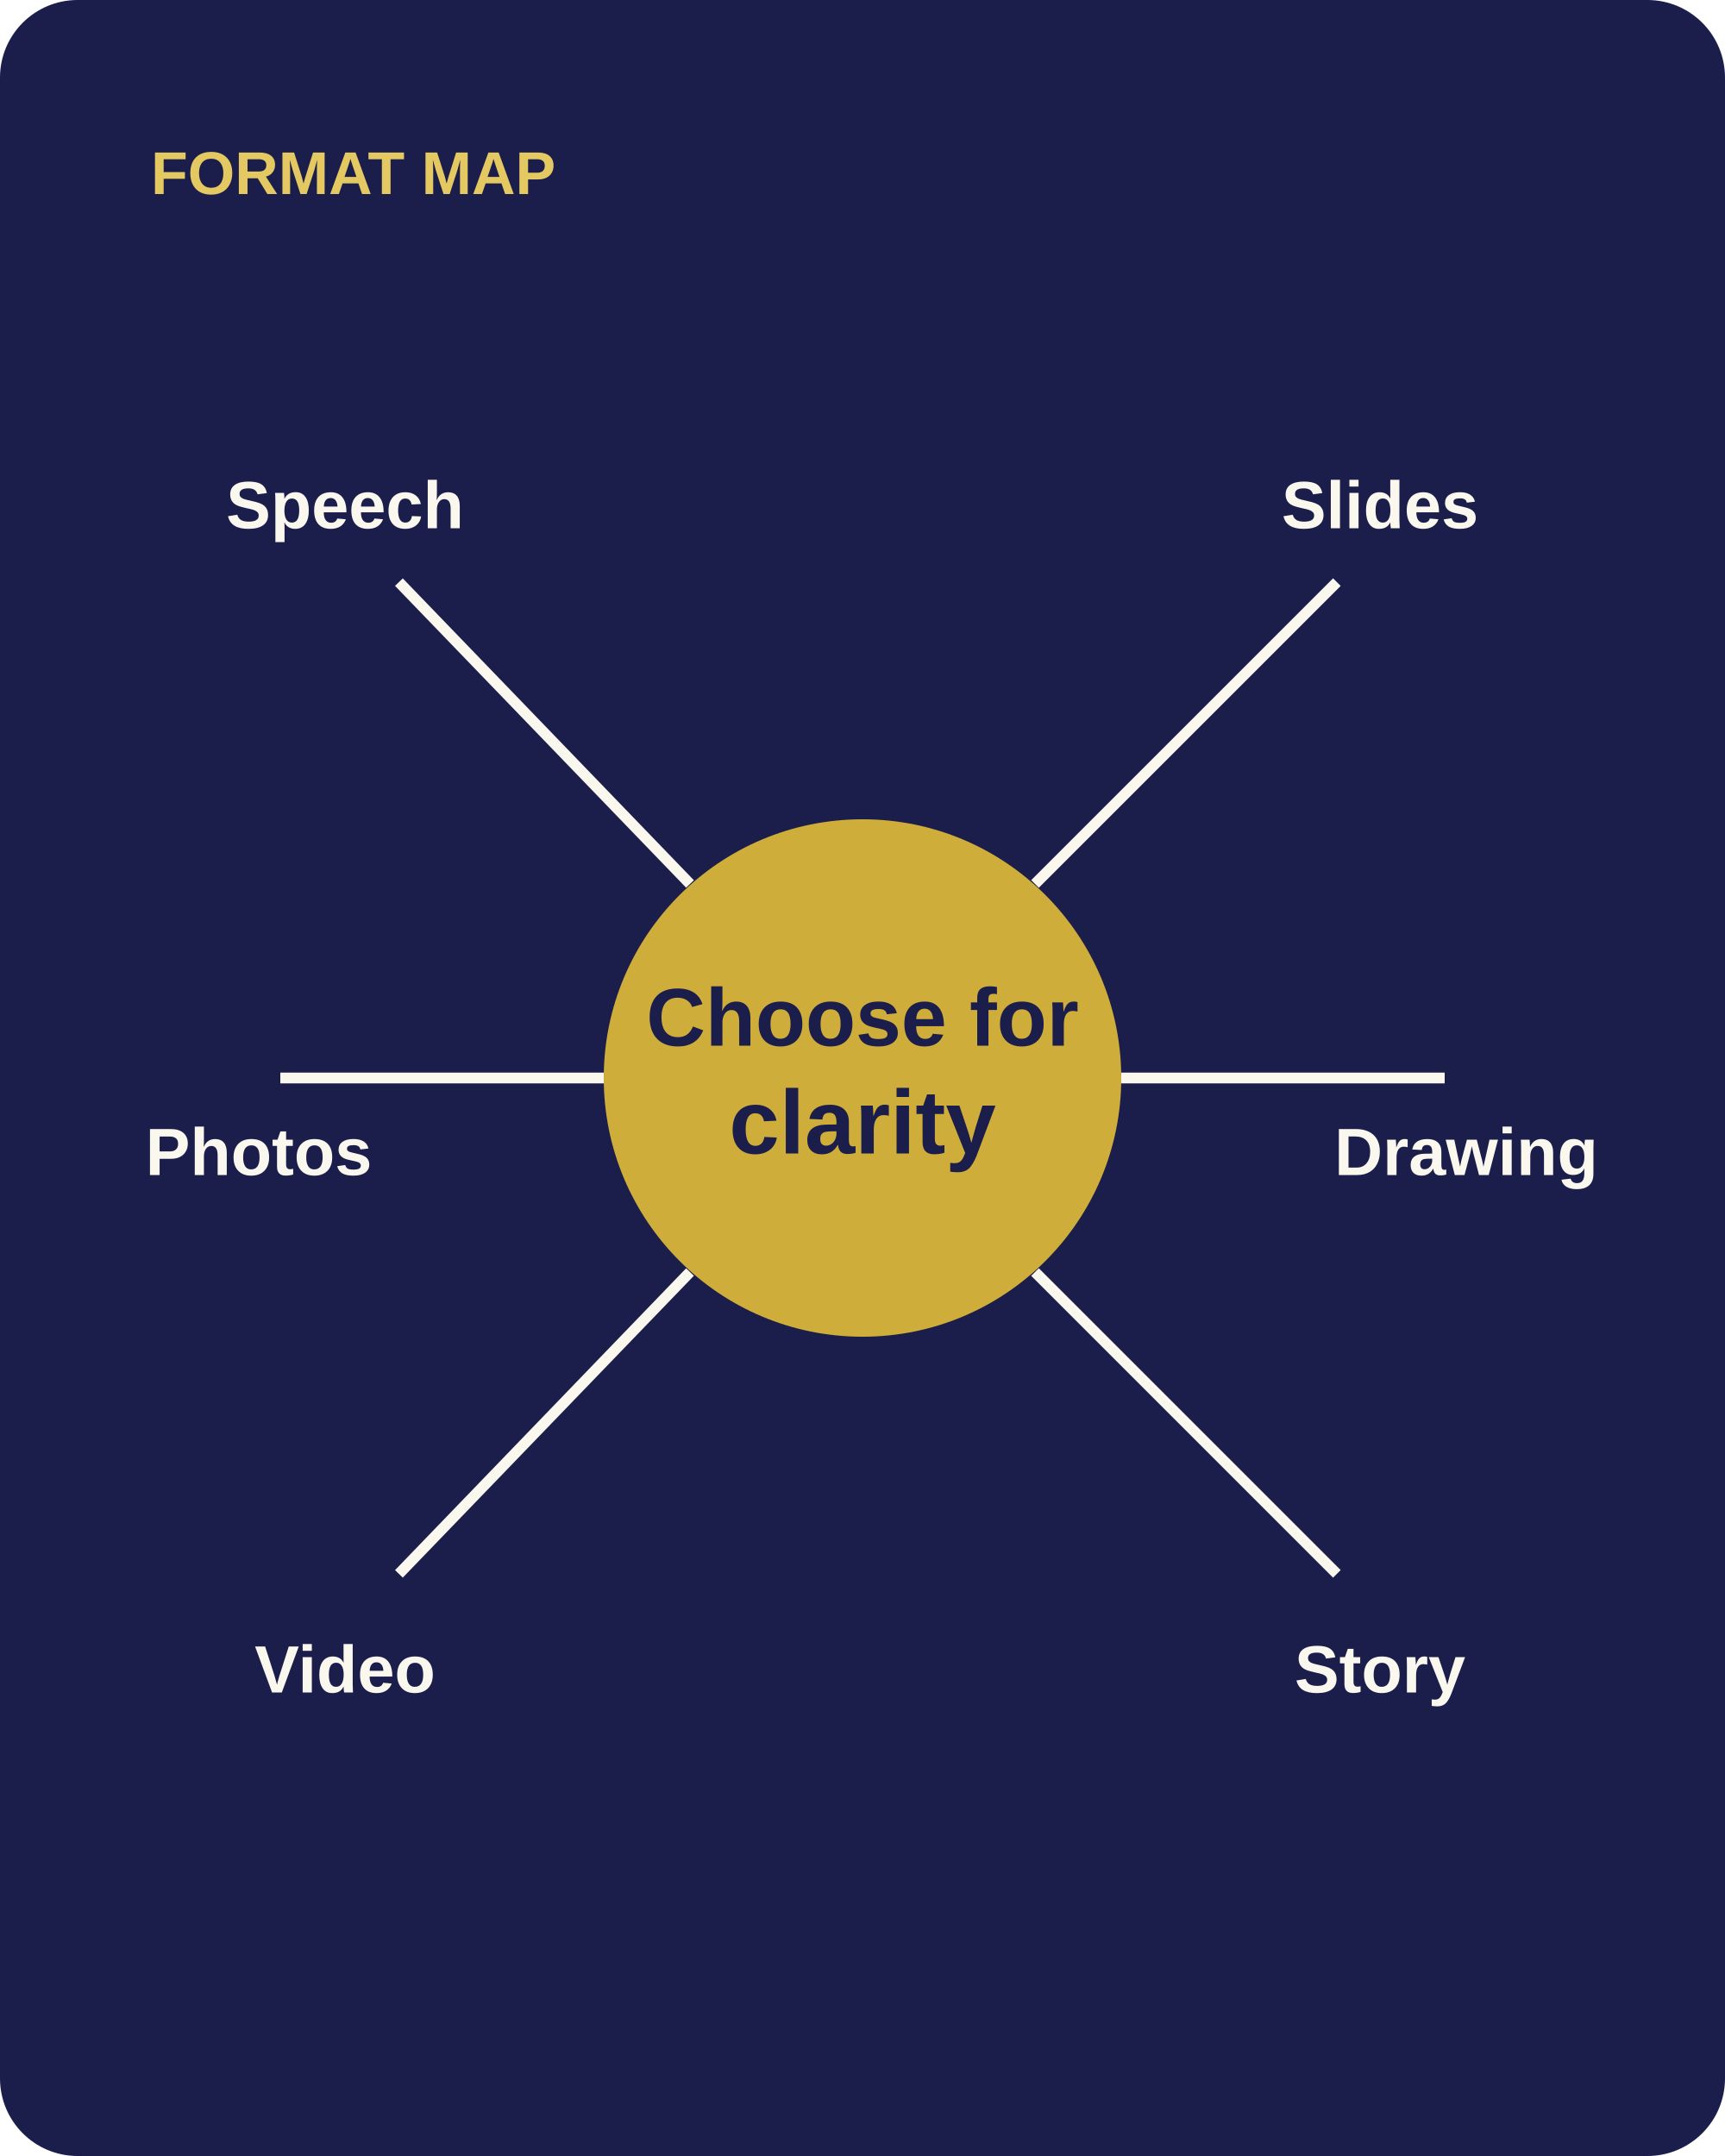
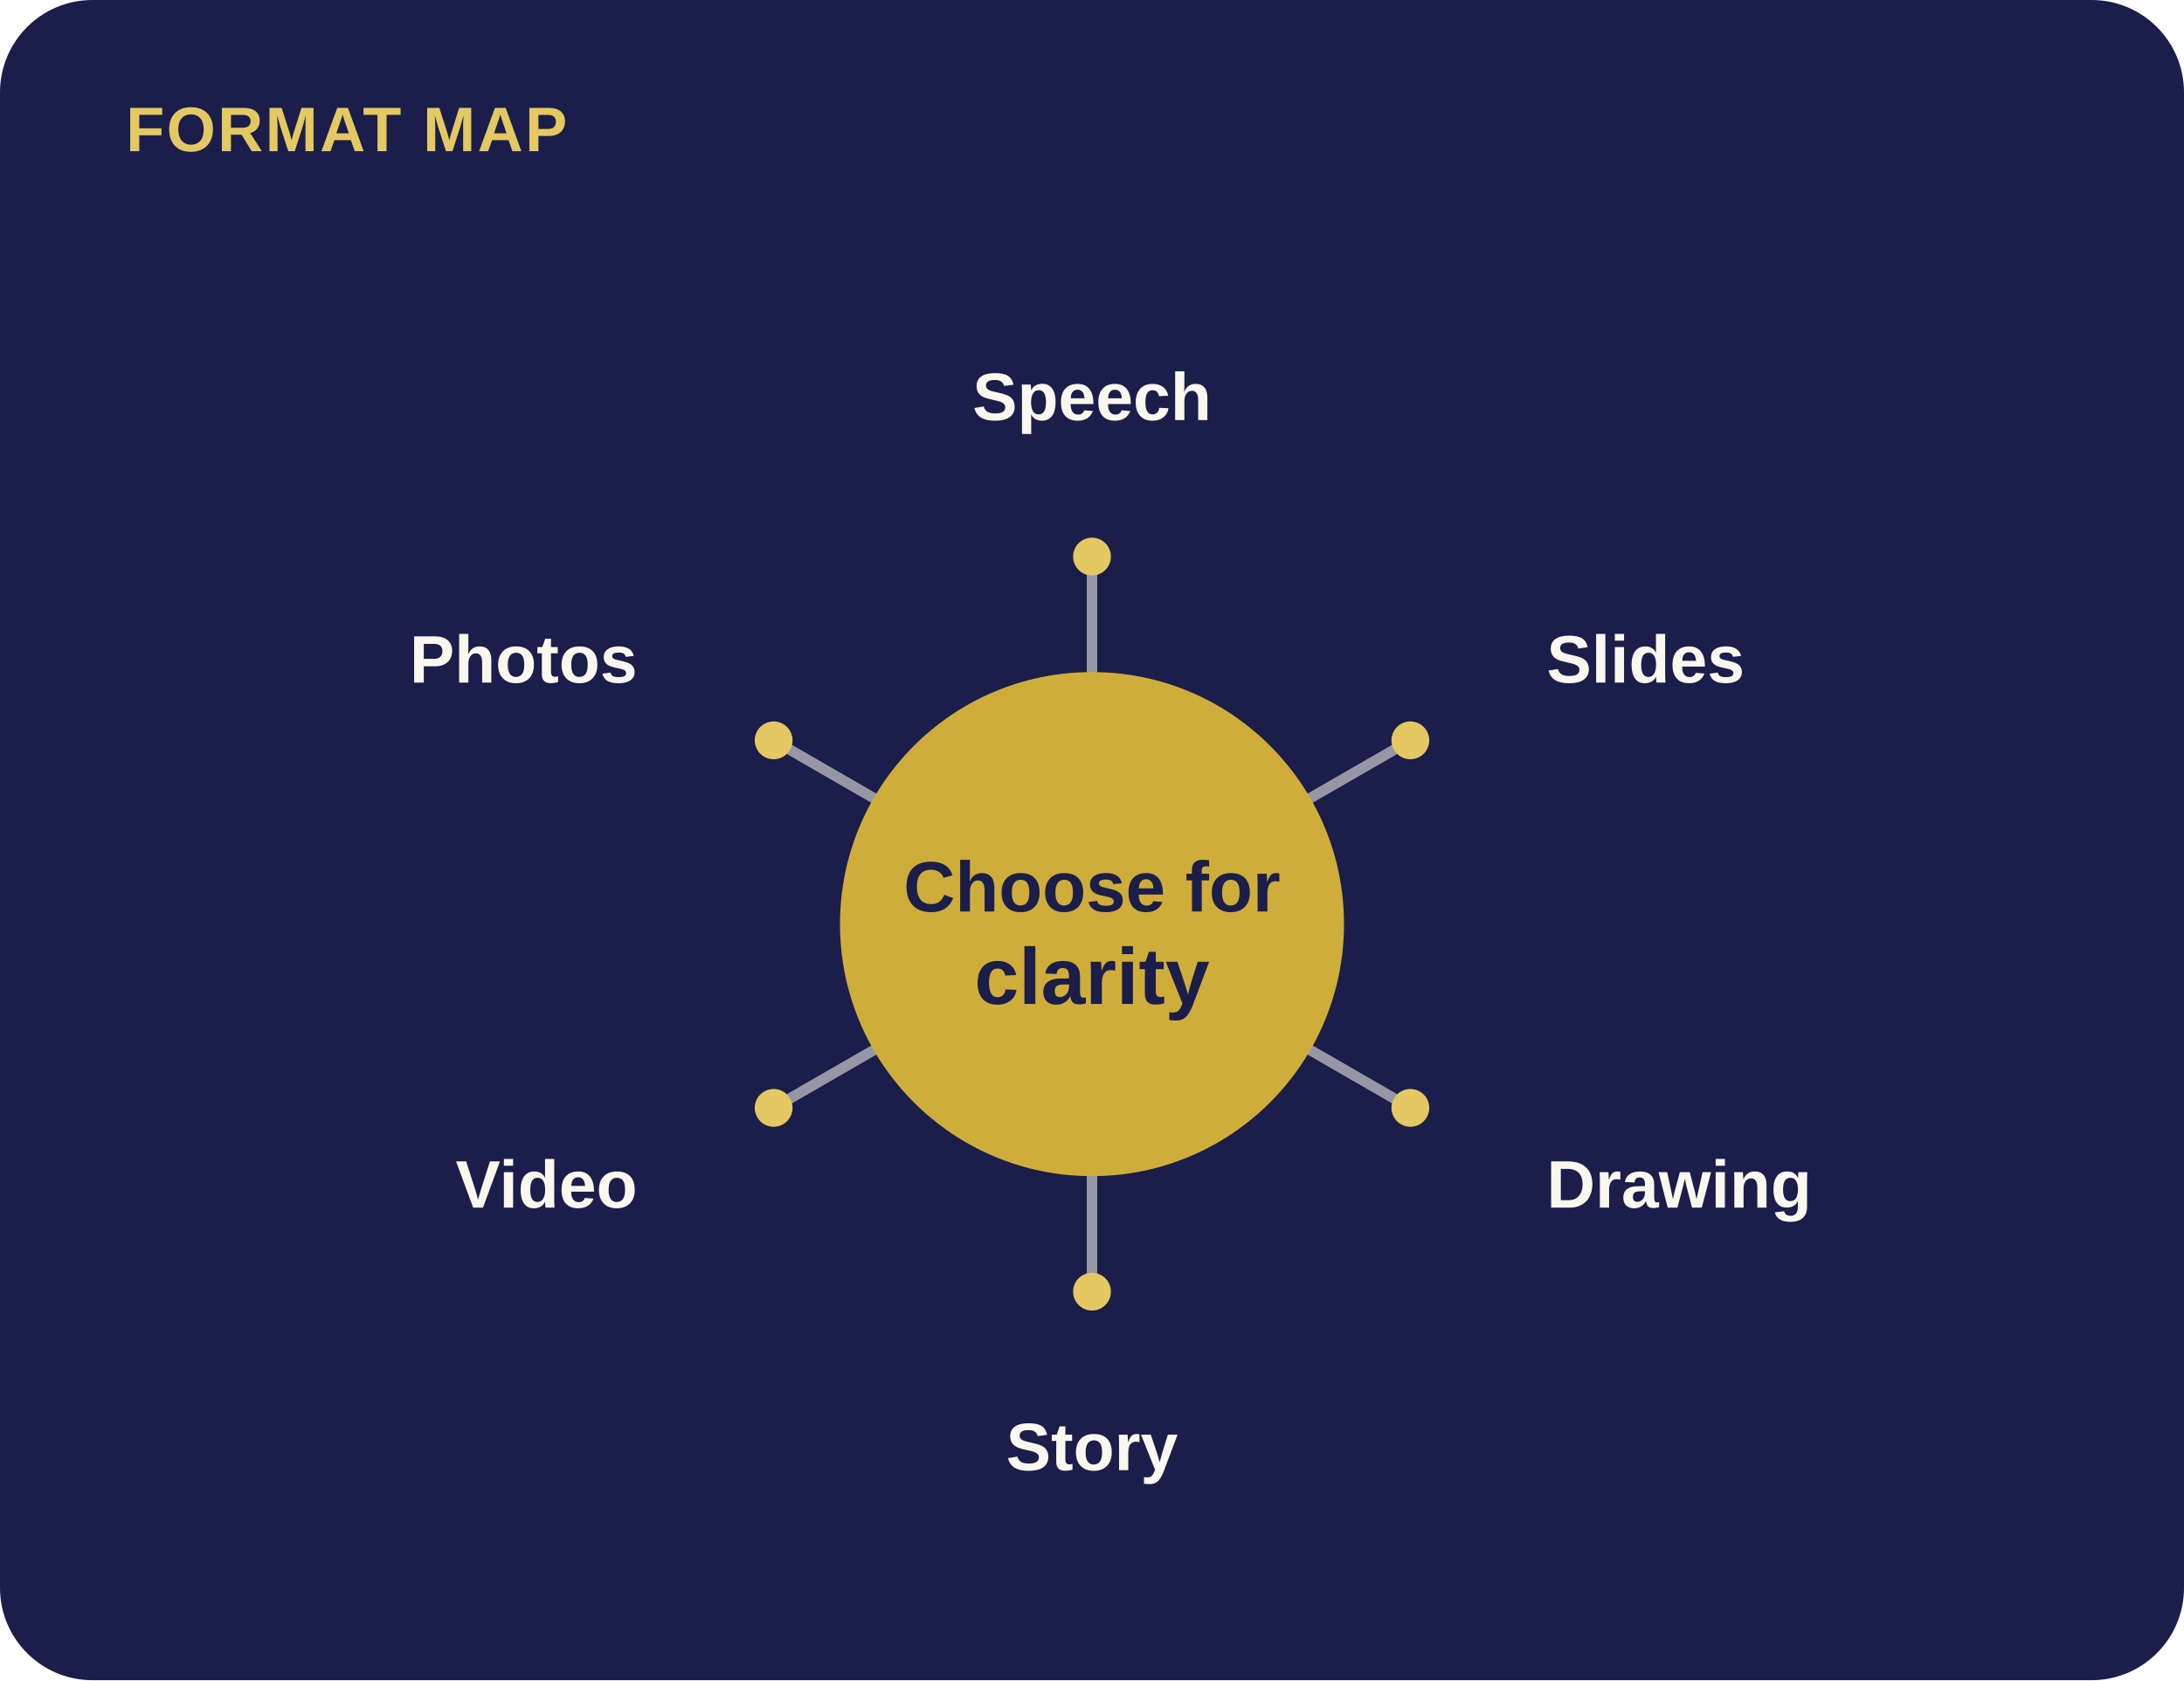
- <svg xmlns="http://www.w3.org/2000/svg" width="800" height="1000" viewBox="0 0 800 1000">
-   <rect width="800" height="1000" rx="36" fill="#1B1E4A" />
-   <style>text{font-family:Arial,sans-serif} .h{font-weight:800;fill:#FAF7EE} .b{fill:#D8D3C7} .g{fill:#E4C862} .line{stroke:#CFAD3A;stroke-width:8;fill:none;stroke-linecap:round;stroke-linejoin:round}</style>
-   <text class="g" x="70" y="90" font-size="28" font-weight="700">FORMAT MAP</text>
-   <circle cx="400" cy="500" r="120" fill="#CFAD3A" />
-   <text x="400" y="485" text-anchor="middle" font-size="38" font-weight="800" fill="#1B1E4A">Choose for</text>
-   <text x="400" y="535" text-anchor="middle" font-size="42" font-weight="800" fill="#1B1E4A">clarity</text>
-   <g stroke="#FAF7EE" stroke-width="5">
-     <path d="M320 410 L185 270" />
-     <path d="M480 410 L620 270" />
-     <path d="M280 500 L130 500" />
-     <path d="M520 500 L670 500" />
-     <path d="M320 590 L185 730" />
-     <path d="M480 590 L620 730" />
-   </g>
-   <g class="h" font-size="31" text-anchor="middle">
-     <text x="160" y="245">Speech</text>
-     <text x="640" y="245">Slides</text>
-     <text x="120" y="545">Photos</text>
-     <text x="680" y="545">Drawing</text>
-     <text x="160" y="785">Video</text>
-     <text x="640" y="785">Story</text>
-   </g>
+ <svg xmlns="http://www.w3.org/2000/svg" width="1040" height="800" viewBox="0 0 1040 800">
+   <rect width="1040" height="800" rx="44" fill="#1B1E4A" />
+   <style>text{font-family:Arial,Helvetica,sans-serif} .title{fill:#E4C862;font-weight:800;letter-spacing:1px} .h{fill:#FAF7EE;font-weight:800} .b{fill:#FAF7EE}</style>
+   <text class="title" x="60" y="72" font-size="30">FORMAT MAP</text>
+   <line x1="520" y1="440" x2="520.0" y2="265.0" stroke="#FAF7EE" stroke-width="5" stroke-opacity="0.55" />
+   <circle cx="520.0" cy="265.0" r="9" fill="#E4C862" />
+   <text x="520.0" y="200.0" text-anchor="middle" class="h" font-size="32">Speech</text>
+   <line x1="520" y1="440" x2="671.6" y2="352.5" stroke="#FAF7EE" stroke-width="5" stroke-opacity="0.55" />
+   <circle cx="671.6" cy="352.5" r="9" fill="#E4C862" />
+   <text x="736.5" y="325.0" text-anchor="start" class="h" font-size="32">Slides</text>
+   <line x1="520" y1="440" x2="671.6" y2="527.5" stroke="#FAF7EE" stroke-width="5" stroke-opacity="0.55" />
+   <circle cx="671.6" cy="527.5" r="9" fill="#E4C862" />
+   <text x="736.5" y="575.0" text-anchor="start" class="h" font-size="32">Drawing</text>
+   <line x1="520" y1="440" x2="520.0" y2="615.0" stroke="#FAF7EE" stroke-width="5" stroke-opacity="0.55" />
+   <circle cx="520.0" cy="615.0" r="9" fill="#E4C862" />
+   <text x="520.0" y="700.0" text-anchor="middle" class="h" font-size="32">Story</text>
+   <line x1="520" y1="440" x2="368.4" y2="527.5" stroke="#FAF7EE" stroke-width="5" stroke-opacity="0.55" />
+   <circle cx="368.4" cy="527.5" r="9" fill="#E4C862" />
+   <text x="303.5" y="575.0" text-anchor="end" class="h" font-size="32">Video</text>
+   <line x1="520" y1="440" x2="368.4" y2="352.5" stroke="#FAF7EE" stroke-width="5" stroke-opacity="0.55" />
+   <circle cx="368.4" cy="352.5" r="9" fill="#E4C862" />
+   <text x="303.5" y="325.0" text-anchor="end" class="h" font-size="32">Photos</text>
+   <circle cx="520" cy="440" r="120" fill="#CFAD3A" />
+   <text x="520" y="434" text-anchor="middle" font-size="34" font-weight="800" fill="#1B1E4A">Choose for</text>
+   <text x="520" y="478" text-anchor="middle" font-size="38" font-weight="800" fill="#1B1E4A">clarity</text>
</svg>
